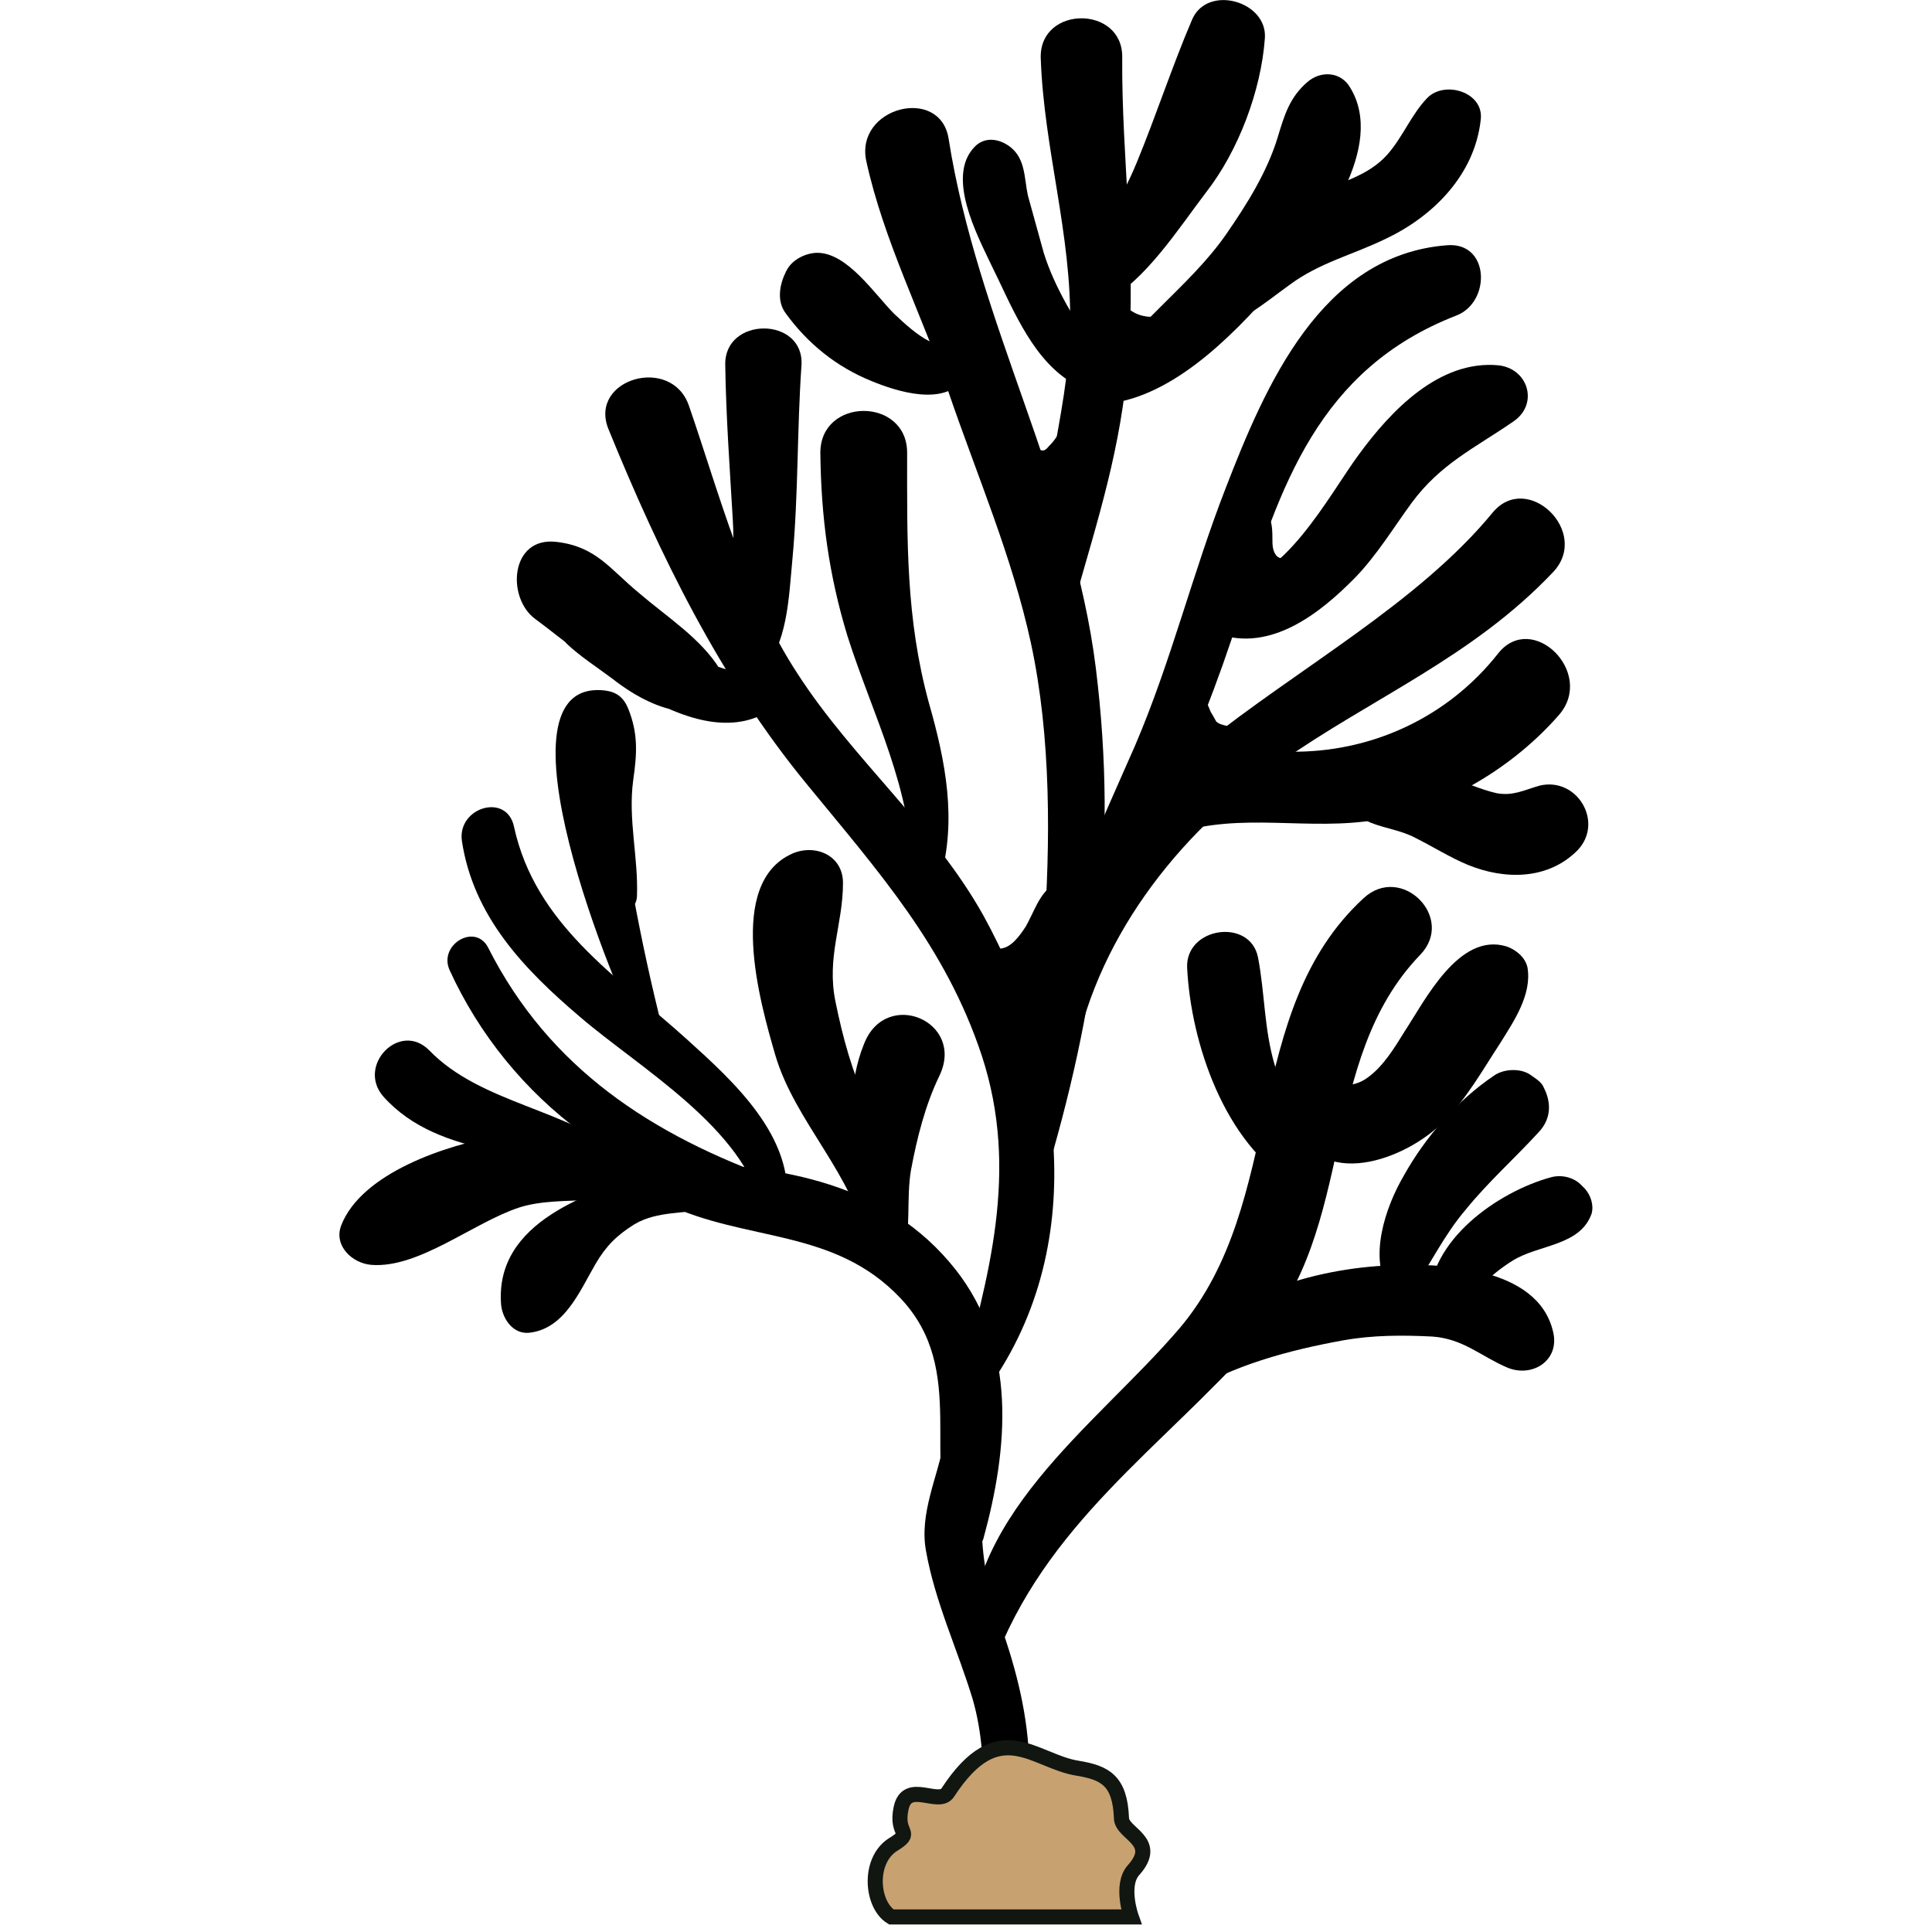
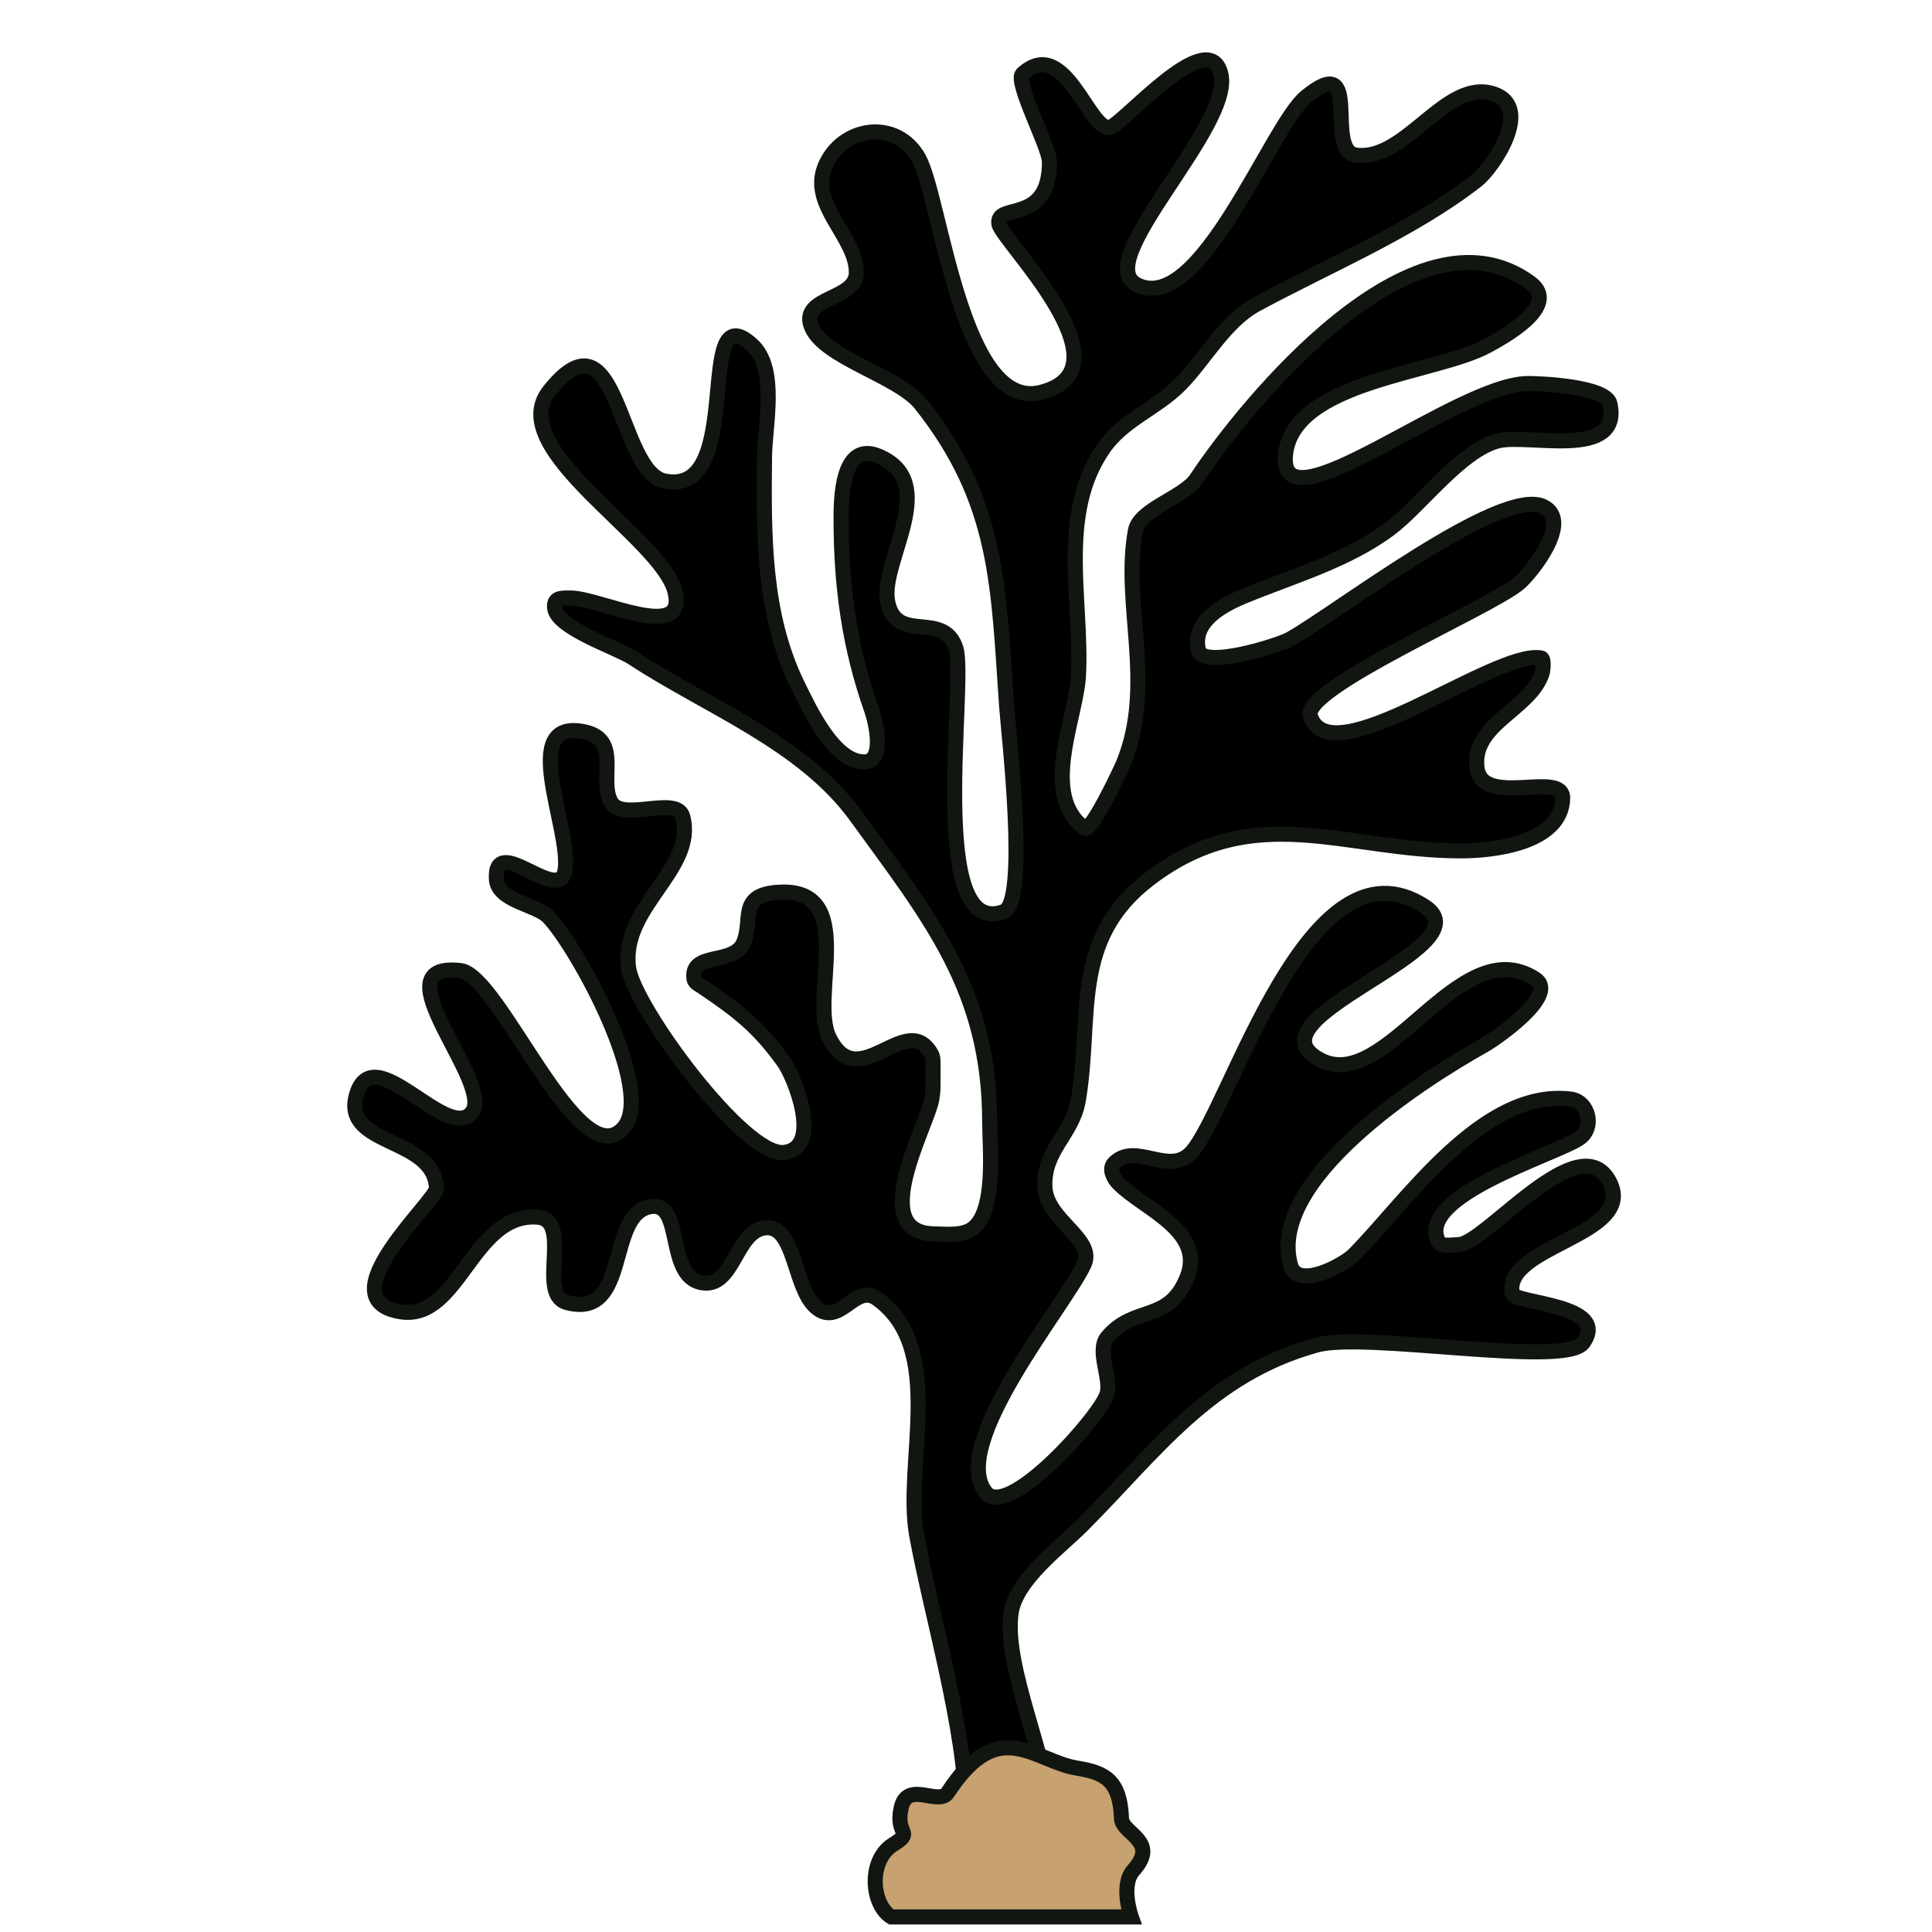
<svg xmlns="http://www.w3.org/2000/svg" version="1.2" viewBox="0 0 256 256">
-   <path d="m132 252c6.5-12.1 5-24.4 0.5-36.9-3.5-9.9-2.7-16.7-0.7-26.6 1-4.8-1.8-8.6-4.2-12.5-5.7-9.5-14.5-16-24.7-19.7-16.5-5.9-30.1-14.7-38.2-30.7-1.7-3.4-6.7-0.4-5.1 3 3.9 8.5 9.9 15.9 17.5 21.5 11 8 22 9.8 34.2 15 10.1 4.4 16.1 15.3 13.8 26-0.9 4.7-3.3 9.5-2.4 14.4 1.2 6.8 4.2 13.1 6.2 19.7 2.4 8.4 1.1 17.5 0.3 26-0.1 1.5 2.1 2 2.8 0.8z" />
-   <path d="m104.2 159.9c1.2-9.2-7-16.6-13.2-22.2-9.3-8.4-20.1-15.2-22.9-28.2-1-4.5-7.5-2.5-6.9 1.9 1.5 10 8.2 17 15.6 23.3 7.9 6.8 21.9 14.8 24.2 25.7 0.4 2 3 1.2 3.2-0.5z" />
-   <path d="m87.8 136.4c-1.5-5.9-2.8-11.9-3.9-17.9-0.8-3.6-5.9-18.4-2.1-21.2q-1.9-0.3-3.8-0.5c1.5 1.9 0.1 8.3 0 10.9-0.2 4 0.3 8 1.7 11.7 0.9 2.5 4.5 2.1 4.7-0.6 0.2-5.2-1.2-10.2-0.5-15.4 0.5-3.5 0.7-6.2-0.7-9.6-0.6-1.4-1.5-2.1-3-2.3-15.9-1.9 1.6 40.7 4.8 46.1 0.9 1.5 3.2 0.5 2.8-1.2z" />
-   <path d="m86.6 155.3c-8.3 2.6-21.1 6.5-20.2 17.6 0.2 1.9 1.6 3.9 3.7 3.7 4.7-0.5 6.7-5.5 8.8-9.1 1.4-2.4 2.8-3.8 5.2-5.3 3.1-1.8 6.6-1.3 9.9-2.1 3.2-0.8 2.9-5.1 0-6.1-5.5-1.9-12 0.5-16.3 4-2.1 1.7-3.5 3.6-4.9 5.9q-1.1 1.9-2.3 3.7c-0.7 1.2-2 1.8-0.4 1.7q1.8 1.8 3.7 3.6c-0.3-4.1 3.4-6.2 6.3-8.3 2.9-2 5.6-4 8.2-6.3 1.3-1.2-0.1-3.5-1.7-3z" />
-   <path d="m87.1 154.3c-5.9-3.6-14.2-4.9-20.9-3.8-7 1.2-18.3 4.9-21 11.9-1 2.7 1.5 5 4 5.2 6.3 0.5 13.5-5.6 19.6-7.6 5.6-1.8 13.4 0.2 18.3-3.1 0.9-0.6 1-2 0-2.6z" />
-   <path d="m82.9 153.3c-7.6-6.4-19.1-7-26-14.1-3.9-4-9.7 2-6.1 6.1 7.5 8.4 20.6 7 30.4 10.9 1.6 0.7 3-1.8 1.7-2.9z" />
-   <path d="m117.9 165.9c5.2-5.2-0.4-14.1-2.9-19.4-2.1-4.5-3.3-8.9-4.3-13.8-1.2-5.9 1-10.2 1-15.7 0-3.7-3.7-5.2-6.7-3.9-8.8 3.9-4.3 19.7-2.3 26.6 2.6 9 10.6 16.1 12.2 25.4 0.2 1.4 2.1 1.7 3 0.8z" />
-   <path d="m119.8 166.2c0.9-3.5 0.3-7.5 0.9-11.1 0.8-4.3 1.9-8.7 3.8-12.6 3.4-7.2-7.1-11.6-10-4.2-2.1 5.1-2 11.6-1.4 17 0.3 3.5 1 10.5 5.2 11.7 0.6 0.2 1.4-0.2 1.5-0.8z" />
-   <path d="m129.7 185.6c14.8-19 11.6-44.3 0.6-64.3-6.6-11.8-17.3-20.7-24.6-32-6.9-10.5-10.3-23.6-14.4-35.5-2.3-6.8-13.3-3.6-10.7 3 6.8 16.7 14.8 33.1 26.3 47.1 9.5 11.6 18.4 21.5 23.2 36 5 15.3 0.9 29.3-3.1 44.1-0.4 1.4 1.6 2.9 2.7 1.6z" />
-   <path d="m100.7 89.5c3.7-4.1 3.8-10.2 4.3-15.4 0.8-8.6 0.6-17.1 1.2-25.7 0.4-6.5-10.3-6.5-10.1 0 0.1 6.8 0.6 13.6 1 20.5 0.4 6.3-1 14 1.2 19.9 0.4 1 1.6 1.5 2.4 0.7z" />
-   <path d="m102 90.2c-4.2-1-8.1-2-12-3.9-3.8-1.9-10.2-5.9-11-10.5q-3.4 3.4-6.8 6.8c1.2 0.2 2.1 1.9 2.9 2.7 1.8 1.7 4 3.1 6 4.6 3.2 2.5 6.9 4.5 11 4.5 2.8 0 4.7-3.2 3.3-5.7-2.5-4.1-7.1-7-10.7-10.1-3.9-3.2-5.7-6.2-11-6.8-6.1-0.7-6.6 7.4-2.8 10.2 7.2 5.3 21.9 18.8 31.6 11.8 1.3-0.9 1.4-3.2-0.5-3.6z" />
-   <path d="m124.6 116.4c2.2-7.8 0.7-15.5-1.5-23.2-3.1-11.3-2.9-21.6-2.9-33.2 0-7.4-11.5-7.4-11.5 0 0.1 8.5 1.1 16.1 3.6 24.3 3.3 10.4 8.7 20.5 8.5 31.6 0 2.2 3.3 2.6 3.8 0.5z" />
-   <path d="m138.3 156.8c7-23.2 9.9-44.1 6.9-68.3-3-24.1-15.7-45.9-19.5-70.1-1.1-7.1-12.5-4.2-10.9 3 2.3 10.5 7.4 20.4 10.9 30.6 3.8 11.1 8.4 21.7 10.9 33.2 2.7 12.5 2.6 26.4 1.7 39.1-0.9 11.1-3.9 20.7-3.7 32 0.1 2.1 3.1 2.5 3.7 0.5z" />
-   <path d="m127.4 47.3c-1.2-1.1-2.7-1.2-4.1-2-1.8-0.9-3.3-2.3-4.8-3.7-2.6-2.6-6.2-8.1-10.2-8.1-1.5 0-3.4 0.9-4.1 2.4q-0.1 0.1-0.1 0.2c-0.8 1.6-1.2 3.8 0 5.4 2.9 4 6.7 7.1 11.4 9 3.4 1.4 9.7 3.4 12.3-0.4 0.5-0.8 0.4-2.2-0.4-2.8z" />
-   <path d="m142.3 80c3.2-11.3 6.3-20.7 7.2-32.6 1.1-13.3-0.9-26.5-0.8-39.8 0.1-6.9-10.9-6.9-10.8 0 0.4 12.1 4.1 23.4 3.9 35.6-0.2 12.2-4.9 24.2-4 36.3 0.2 2.4 3.7 3.1 4.5 0.5z" />
-   <path d="m145.1 46.6c-2.6-4.2-5.3-8.3-6.8-13.1-0.7-2.5-1.4-5.1-2.1-7.6-0.5-2.3-0.3-4.8-2.3-6.4-1.4-1.1-3.4-1.5-4.8 0-3.7 3.9 0.3 11.5 2.2 15.5 2.6 5.2 5.1 11.9 10.1 15.3 2.3 1.5 5.1-1.5 3.7-3.7z" />
-   <path d="m146.4 40.1c5.5-3.1 9.6-9.6 13.4-14.6 4.3-5.5 7.3-13.5 7.8-20.4 0.4-4.9-7.5-7.2-9.6-2.6-2.7 6.3-4.8 12.8-7.4 19.1-2.3 5.6-6.2 11.1-6.8 17.1-0.1 1.3 1.5 2 2.6 1.4z" />
-   <path d="m147.4 53.4c8.9-1.3 17.1-10.1 22.6-16.6 5.1-5.8 13.7-17.4 8.9-25.2-1.2-2.1-3.9-2.3-5.7-0.7-2.3 2-3 4.3-3.9 7.3-1.4 4.6-4.1 8.9-6.8 12.8-4.9 7.1-12.9 12.3-17.1 19.8-0.8 1.5 0.5 2.8 2 2.6z" />
-   <path d="m160.8 43.5c3.9-0.8 6.8-3.4 10-5.7 4-3 8.4-4 12.9-6.2 6.3-3 11.7-8.5 12.5-15.7 0.5-3.7-4.8-5.3-7.1-2.9-2.1 2.2-3.2 5.1-5.2 7.4-2.6 3-6.4 3.7-9.7 5.4-6 3.2-12.5 8.6-15.7 14.7-0.8 1.7 0.6 3.4 2.3 3z" />
-   <path d="m141.5 132.5c8.8-16 17.2-33.5 22.7-50.9 5.4-17.2 10.5-32.7 28.8-39.8 4.6-1.8 4.4-9.8-1.3-9.3-16.6 1.3-24 18.5-29.3 32.2-4.4 11.3-7.2 22.9-12 34.1-4.7 10.8-10.1 21.4-10.4 33.3 0 0.8 1.1 1.1 1.5 0.4z" />
-   <path d="m161.4 84c7 2.4 13.5-2.7 18.2-7.5 2.8-2.9 5-6.5 7.4-9.8 3.9-5.3 8.4-7.3 13.6-10.9 3.3-2.3 1.9-7-2.1-7.4-7.8-0.7-14.2 6-18.5 11.9-3.9 5.3-10 17.1-17.7 17.2-3.9 0-4.3 5.3-0.9 6.5z" />
-   <path d="m142.1 141.4c2.8-16.6 13.8-30.8 27.4-40.3 12.4-8.7 25.6-14 36.3-25.3 5-5.3-3.4-13.4-8-7.9-19.8 24.1-63.2 34-59.8 72.9 0.2 2.2 3.7 3 4.1 0.6z" />
-   <path d="m155.5 110.5c9.1-3 17.8-0.3 27.1-1.9 9.1-1.6 18-7 24-13.9 4.8-5.6-3.6-13.8-8.1-8.1-6.7 8.5-16.9 13.2-27.7 13-7.3-0.1-14.4 0.4-17.9 7.6-0.7 1.6 0.6 3.9 2.6 3.3z" />
-   <path d="m181.6 109c2 0.8 4 1 5.9 2 2.4 1.2 4.6 2.6 7 3.6 4.9 2 10.6 2 14.5-1.9 3.6-3.7 0-9.8-5-8.6-2.1 0.6-3.5 1.4-5.7 1-2.2-0.5-4.2-1.5-6.2-2-3.9-1.1-8.7-1.6-11.6 1.6-1.4 1.5-0.7 3.6 1.1 4.3z" />
-   <path d="m131.5 220.9c7-19 22.2-28.8 35.2-43.4 13.2-14.8 7.9-36.9 21.5-51 4.7-4.9-2.5-12.1-7.5-7.5-16.3 15-10.2 40.2-24.4 57-11.1 13-29.4 25.3-27.8 44.5 0.1 1.8 2.4 2.1 3 0.4z" />
-   <path d="m174.6 153.7c-2-4.2-4.4-8.1-5.7-12.6-1.4-4.7-1.3-9.5-2.2-14.2-1-5.3-9.6-4.1-9.4 1.3 0.5 10.1 5 23.3 14.1 28.7 2.1 1.2 4.1-1.2 3.2-3.2z" />
-   <path d="m171.3 148.5c3.3 9.6 15.1 5.2 20.1 0 3-3 5.1-6.8 7.4-10.3 1.8-2.9 4.2-6.4 3.6-10-0.3-1.4-1.6-2.4-2.8-2.8-6.3-1.9-10.8 7.2-13.5 11.3-1.3 2.1-2.8 4.6-4.9 6.1-2.3 1.7-4.8 0.7-7.5 1.4-1.7 0.5-3 2.5-2.4 4.3z" />
-   <path d="m157.1 184.8c6.2-3.9 13.7-5.9 20.9-7.2 3.9-0.7 7.9-0.7 11.8-0.5 4.1 0.3 6.4 2.6 9.9 4.1 3.3 1.4 7-0.9 6.1-4.7-2-8.8-15.2-9.2-22.3-8.8-10.8 0.6-22.4 4.6-29.4 13.2-1.8 2.1 0.4 5.6 3 3.9z" />
-   <path d="m187 171.2c2.5-3.6 4.3-7.5 7.2-10.9 3-3.7 6.5-6.8 9.7-10.3 1.6-1.7 1.7-3.8 0.7-5.8-0.3-0.8-1-1.2-1.7-1.7-1.3-1-3.6-0.9-4.9 0-4.9 3.3-9.1 8.1-12 13.3-2.4 4.1-4.8 11-1.8 15.4 0.7 1.1 2 1 2.8 0z" />
-   <path d="m191.8 173.9c3.1-2 5.4-4.9 8.7-6.9 3.4-2.1 8.9-1.9 10.4-6.2 0.3-1.1-0.1-2.4-0.9-3.3q-0.2-0.2-0.4-0.4c-1-1.1-2.7-1.5-4.1-1.1-7 1.9-16.3 8.4-16.1 16.6 0 1.1 1.3 2 2.4 1.3z" />
-   <path d="m126.9 126.1c1.1 5 4.3 12 10.6 10.3 5.4-1.4 8.4-9.9 6.7-14.8-0.7-1.9-3.2-3-4.8-1.3-2.2 2.6-2.6 6.8-4.7 8.9 0.5-0.5-0.1-0.1 0.3-0.2 0.3 0-0.6-0.2-0.8-0.3-1.8-0.9-3.4-2.6-4.9-3.9-1.1-1-2.6-0.1-2.4 1.3z" />
-   <path d="m154 91c-2.5 3.4-1.3 8.2 1.3 11 2.8 3 8 3.8 11.8 3.1 4.2-0.8 4-7.4 0-8.3-1-0.3-1.9-0.3-2.8-0.4q-0.5 0-1 0 0.6 0-0.1-0.1c-0.6-0.1-1.1-0.2-1.6-0.4q-0.7-0.3 0.1 0c-0.2 0-1.1-0.7-0.2 0-0.9-0.7 0 0.2-0.4-0.4-0.1-0.2-0.9-1.6-0.6-1-0.6-1.5-1.2-2.8-2.3-4-1.2-1.5-3.3-0.8-4.2 0.5z" />
-   <path d="m127.5 126.4c-0.4 2.2 1.3 3.5 3 4.5 2.1 1.2 4.5 1 6.6 0.1 3.7-1.6 8.2-7.1 7.5-11.4-0.4-2.3-2.9-3.6-5-2.4-1.9 1.2-2.6 3.7-3.7 5.6-0.8 1.2-1.9 2.8-3.4 2.9-1.3 0.1-4.5-1.9-5 0.7z" />
-   <path d="m132.9 59.6c0.2 4.3 3.9 8 8.3 6.2 3.8-1.5 7.5-6.5 5.6-10.7-0.6-1.3-2.7-1.9-3.9-1-1.8 1.4-2.5 3.7-3.9 5-0.4 0.5-0.4 0.4-0.7 0.6 0.1-0.1 0.1 0-0.2 0 0.4 0-0.2 0-0.3-0.1-0.6-0.4-1.1-0.9-1.6-1.4-1.1-1.1-3.3-0.4-3.3 1.4z" />
-   <path d="m164 67.3c-1.5 1.3-1.8 3.6-2.1 5.5-0.2 2.1 0.8 4.3 2.1 5.8 2.4 3.1 8.4 4.2 11.1 0.9 1.8-2.1 0.9-6.3-2.4-6q-1.1 0-1.8 0.3-0.4 0.1-0.8 0.2 0.4 0-0.2 0c0.2 0-0.1 0-0.4-0.1-0.2-0.1-0.4-0.3-0.4-0.3-0.5-0.7-0.5-1.4-0.5-2.3 0-1.5-0.1-3-1.3-4-1-0.9-2.3-0.9-3.3 0z" />
-   <path d="m144.3 39.8c-1.8 4 1.8 7.2 5.2 8.5 3.2 1.2 9.3 0.8 10.1-3.3 0.4-2-0.9-3.9-3-3.9-1.9-0.1-3 1.2-4.9 0.8-1.8-0.3-2.7-1.5-4-2.5-1-0.8-2.8-1-3.4 0.4z" />
-   <path d="m88.2 159.5c10.7 5.1 22.3 3.2 31.1 12.5 9.1 9.6 2.6 21.8 7.2 32.4 0.8 1.7 3.3 1.1 3.8-0.5 3.3-12 4.5-25.3-3.7-35.7-9.1-11.5-23-13.7-36.9-14.2-2.9-0.1-4.2 4.2-1.5 5.5z" />
+   <path id="Layer 1" d="m139.06 240.43c0-7.02-6.17-19.55-5.07-26.78 0.68-4.39 6.5-8.62 9.48-11.61 9.69-9.74 16.83-19.91 31-23.82 6.52-1.79 32.92 3.03 35.31-0.3 3.67-5.13-9.12-5.14-9.4-6.53-1.26-6.39 16.57-7.67 12.9-14.78-3.94-7.63-16.45 8.2-19.96 8.3-0.55 0.01-2.32 0.31-2.64-0.26-3.47-6.16 15.52-11.65 18.64-13.85 2.01-1.42 1.17-4.86-1.19-5.16-11.66-1.45-21.7 13.51-28.74 20.64-1.3 1.31-7.44 4.67-8.37 1.4-3.24-11.33 17.3-24.52 25.67-29.2 1.43-0.8 9.97-6.67 6.74-8.77-10.09-6.53-19.65 15.28-28.44 10.75-10.63-5.48 22.24-14.82 13.82-20.34-15.46-10.11-25.72 26.79-30.94 32.57-2.93 3.24-7.43-1.47-10.26 1.46-0.72 0.75-0.01 2.02 0.53 2.58 3.32 3.44 11.7 6.33 9.11 12.63-2.44 5.97-6.91 3.56-10.51 7.8-1.49 1.75 0.5 5.34-0.03 7.48-0.68 2.76-13.14 16.88-16.1 13.1-4.99-6.36 10.61-24.84 13.05-30.24 1.5-3.32-4.97-5.79-5.2-10.15-0.25-4.96 3.61-6.98 4.4-11.46 1.94-11.05-1.12-21.38 9.45-29.44 13.91-10.61 25.85-3.71 41.3-3.71 4.22 0 13.3-0.99 13.45-6.95 0.09-3.79-10.68 1.32-11.35-4.06-0.72-5.84 7.08-7.7 8.63-12.53 0.1-0.33 0.32-1.94-0.15-2.02-6.21-1.07-27.89 15.83-30.56 7.7-1.21-3.66 23.48-14.18 27.6-17.56 1.58-1.3 7.17-8.22 3.32-10.18-5.56-2.83-27.6 14.2-33.66 17.57-1.42 0.79-11.46 3.98-12.08 1.47-0.94-3.76 3.05-5.94 5.93-7.14 6.46-2.68 13.74-4.72 19.41-8.96 4.08-3.04 9.37-10.38 14.33-11.66 3.96-1.02 16.44 2.57 14.85-4.9-0.49-2.3-8.98-2.7-10.83-2.7-9.37 0-33.16 19.8-32.17 9.48 0.95-9.88 19.97-10.75 26.79-14.5 1.95-1.07 9.84-5.29 5.61-8.36-15.43-11.19-37.58 16.05-44.2 26-1.64 2.48-7.56 4.02-8.08 6.86-1.8 9.76 2.71 20.45-1.62 30.92-0.32 0.77-4.25 9.16-5.12 8.52-5.96-4.36-1.11-14.62-0.81-20.2 0.53-9.91-2.77-21.34 3.33-30.15 2.64-3.8 7.02-5.26 10.15-8.44 3.22-3.26 5.92-8.36 10.07-10.61 9.46-5.12 20.83-9.86 29.27-16.47 2.06-1.61 7.57-9.68 2.16-11.44-6.32-2.06-11.58 8.96-18.16 8.13-4.36-0.55 1.08-14.14-6.71-7.69-4.61 3.81-13.98 29-22.32 24.88-6.31-3.12 12.84-21.02 11.07-27.99-1.67-6.6-13.06 6.86-14.73 7.13-2.77 0.44-5.93-12.18-11.54-7.11-1.1 0.99 3.56 9.71 3.57 11.66 0.02 8.54-7.25 5.28-6.69 8.27 0.42 2.2 17.81 19.11 5.6 22.27-10.53 2.72-13.29-25.67-16.21-30.98-2.92-5.3-10.14-4.31-12.41 0.97-2.24 5.19 4.18 9.38 4.12 14.18-0.04 3.64-7.37 3.12-6.01 7 1.48 4.21 11.54 6.61 14.54 10.38 10.43 13.11 10.27 24.4 11.39 40.1 0.26 3.67 2.87 25.95-0.37 27.16-10.35 3.84-4.91-30.37-6.36-34.89-1.65-5.12-7.95-0.42-9.05-6.23-0.99-5.32 7.1-15.69-1.15-19.22-5-2.14-5.01 5.87-5.01 8.31 0 8.92 1.09 16.92 4.04 25.3 0.57 1.61 1.79 6.84-0.93 6.9-4.04 0.08-7.32-7.03-8.86-10.17-4.62-9.43-4.5-19.99-4.4-30.3 0.04-4.1 1.82-11.66-1.67-14.81-7.81-7.07-0.7 20.22-11.56 18.06-6.24-1.24-6.11-23.49-15.29-11.93-6.13 7.71 14.96 19.39 16.67 26.64 1.59 6.75-10 0.79-13.85 0.79-1.17 0-2.3-0.1-2.1 1.38 0.37 2.64 8.29 5.2 10.36 6.57 9.78 6.43 22.47 11.18 29.55 20.92 9.86 13.59 17.73 23.11 17.73 40.57 0 3.32 0.9 11.75-2.25 14.11-1.36 1.02-3.62 0.73-5.2 0.7-8.89-0.2-0.77-14.45-0.22-17.87q0.1-0.57 0.14-1.15c0.02-0.28 0.02-0.83 0.02-1.09 0-0.22 0-0.99 0-1.21 0-0.12 0-1.01 0-1.15-0.01-0.48 0.01-0.97-0.24-1.4-3.32-5.84-9.67 5.69-13.51-2.12-2.69-5.46 4-20.1-6.9-19.26-5.21 0.39-3.17 3.64-4.46 6.67-1.32 3.1-7.14 1.07-6.55 4.86 0.07 0.45 0.82 0.8 1.17 1.04 4.72 3.19 7.39 5.26 10.74 9.93 1.37 1.9 5.21 11.4-0.01 11.97-5.27 0.57-19.83-19.24-20.57-24.41-1.15-8.15 9.01-13.05 7.17-20.08-0.76-2.89-7.94 0.72-9.48-1.91-1.72-2.93 1.41-8.27-3.52-9.33-8.98-1.94-1.74 12.84-2.59 18.31-0.74 4.75-9.5-5.15-9.1 1.23 0.18 2.88 5.3 3.33 6.87 4.96 3.8 3.93 14.38 23.19 9.91 28.04-5.91 6.43-16.38-20.32-21.54-20.91-11.23-1.3 4.65 15 1.48 18.83-3.34 4.03-13.27-10.32-15.33-2.12-1.66 6.62 10.32 5.29 10.67 12.1 0.08 1.63-14.81 14.82-4.71 16.4 7.72 1.21 9.43-13.13 18.05-12.55 4.82 0.32-0.08 10.23 3.92 11.32 8.55 2.32 5.13-12.05 11.29-12.73 4.15-0.46 1.89 9.17 6.52 10.09 4.41 0.88 4.48-6.98 8.6-7.27 3.84-0.26 3.67 7.94 6.56 10.5 3.18 2.81 5.2-3.19 8.1-1.13 9.3 6.59 3.57 21.89 5.3 31.39 1.9 10.41 6.53 25.93 6.53 36.58z" style="fill:currentColor;stroke:#111611;stroke-linecap:round;stroke-linejoin:round;stroke-width:2" />
  <path d="m149.9 254h-31.8c-2.6-1.6-3.1-7.3 0.1-9.5 3.1-1.9 0.4-1.2 1.2-4.9 0.8-3.8 5-0.2 6.2-2.1 6.8-10.4 11.4-4.1 17.2-3.2 3.6 0.6 5.6 1.6 5.8 6.6 0 2.1 5.1 3 1.6 6.9-1.8 2-0.3 6.2-0.3 6.2z" style="fill:#c8a170;stroke:#111611;stroke-miterlimit:100;stroke-width:2" />
</svg>
